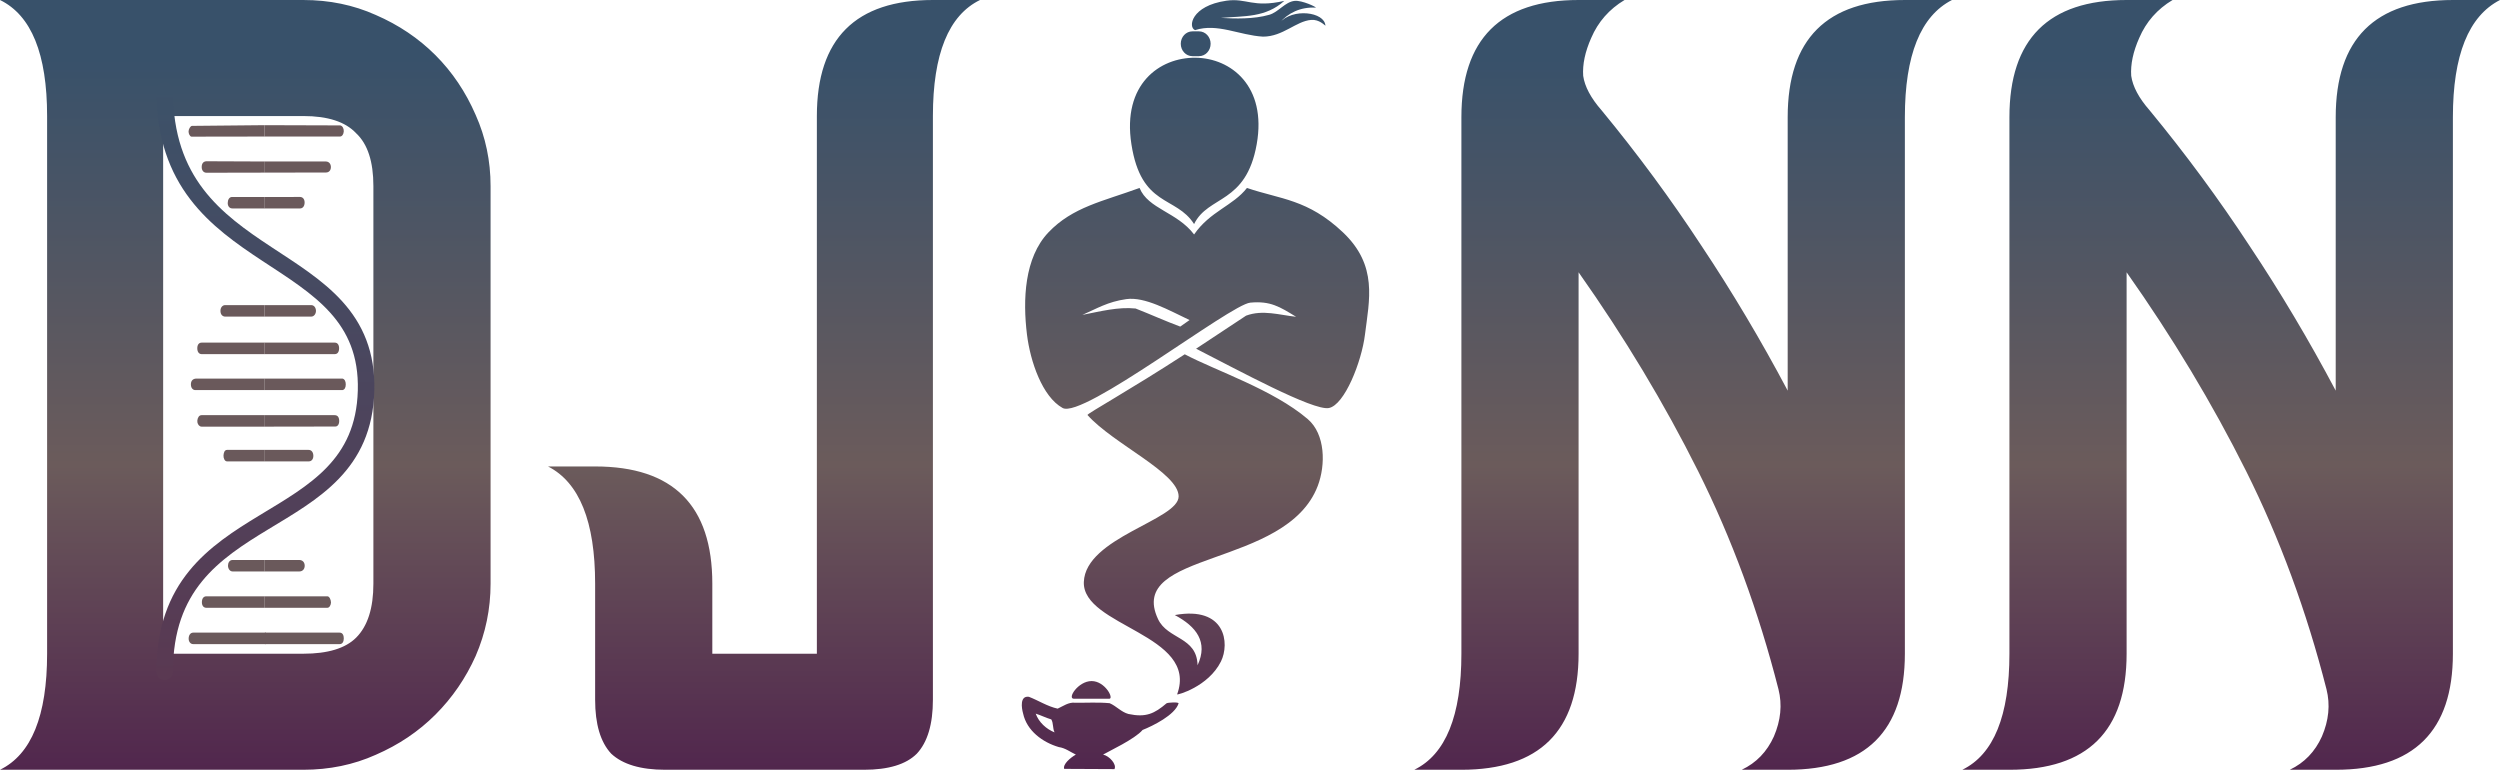
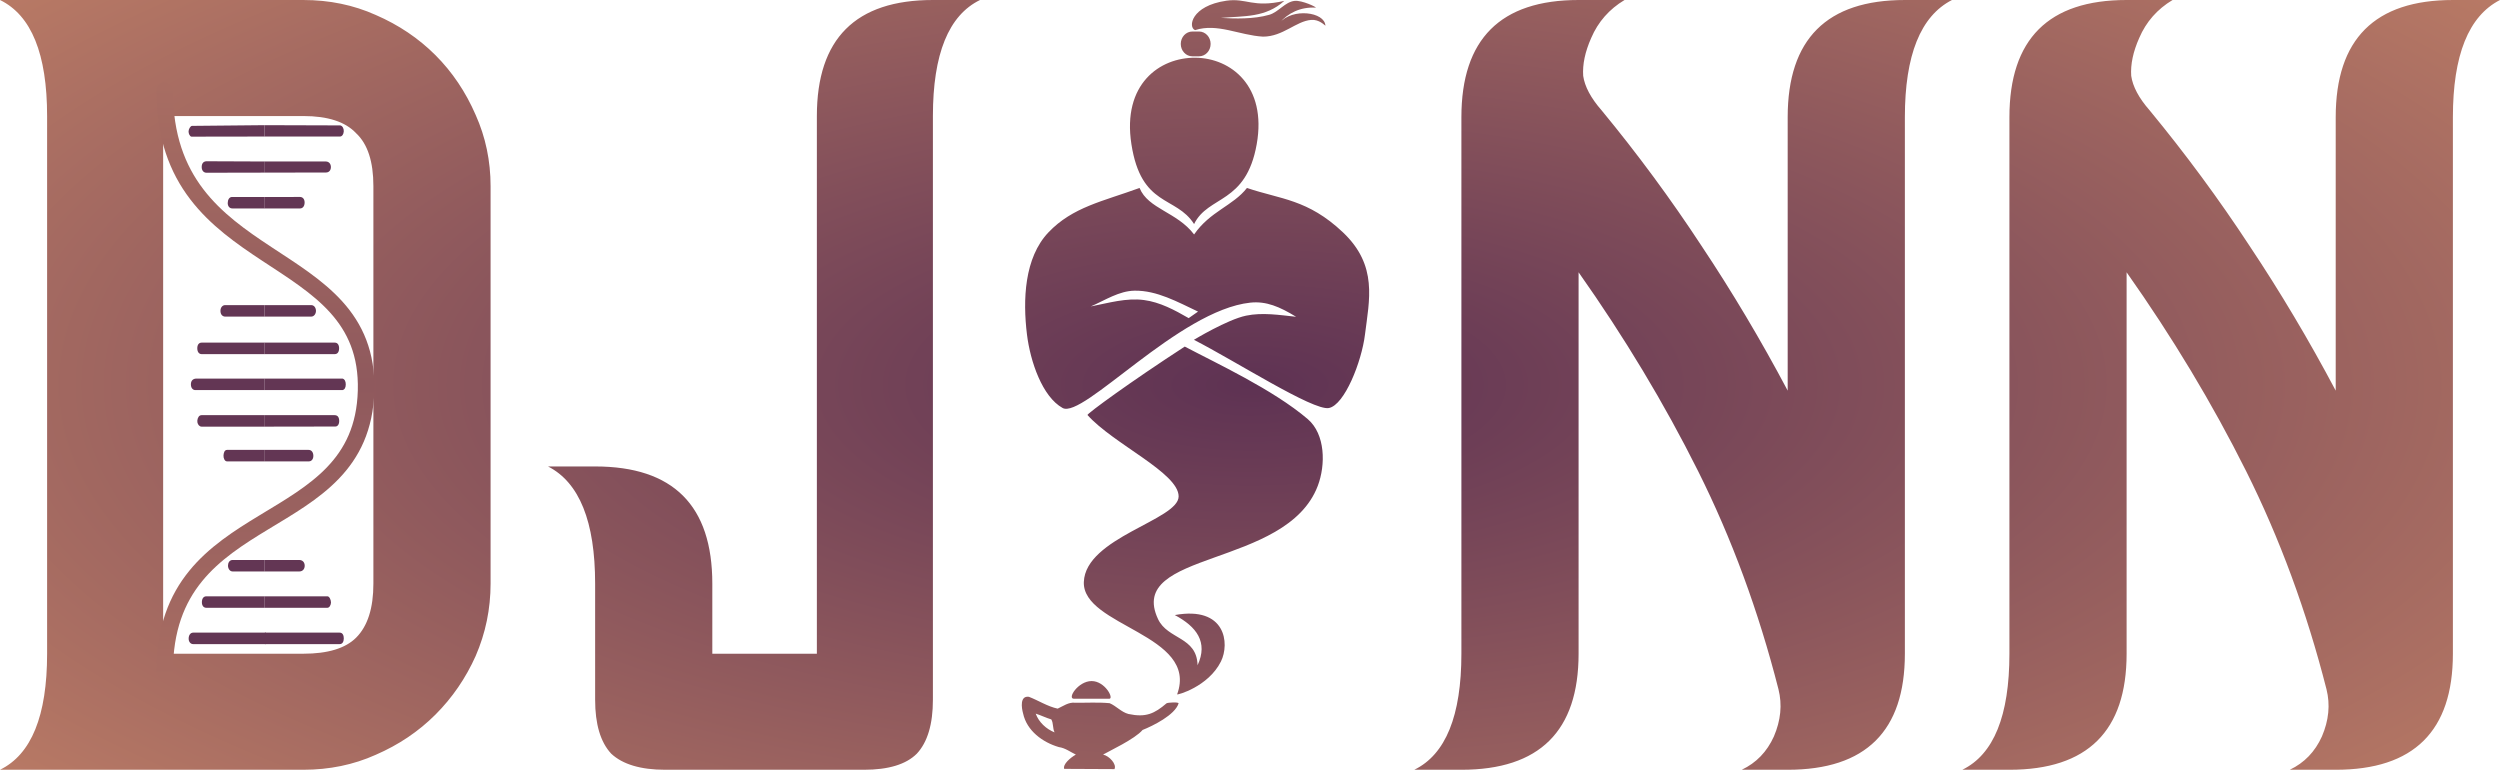
<svg xmlns="http://www.w3.org/2000/svg" xmlns:xlink="http://www.w3.org/1999/xlink" width="1095.071mm" height="337.177mm" viewBox="0 0 1095.071 337.177" version="1.1" id="svg1" xml:space="preserve">
  <defs id="defs1">
+     <linearGradient id="linearGradient104">
+       <stop style="stop-color:#5e3253;stop-opacity:1;" offset="0" id="stop105" />
+       <stop style="stop-color:#d7926b;stop-opacity:1;" offset="1" id="stop106" />
+     </linearGradient>
    <linearGradient id="linearGradient87">
-       <stop style="stop-color:#5a3952;stop-opacity:1" offset="0" id="stop86" />
-       <stop style="stop-color:#3c5269;stop-opacity:1" offset="1" id="stop87" />
-     </linearGradient>
-     <linearGradient id="linearGradient61">
-       <stop style="stop-color:#491649;stop-opacity:1;" offset="0" id="stop60" />
-       <stop style="stop-color:#6b5b5b;stop-opacity:1;" offset="0.496" id="stop1" />
-       <stop style="stop-color:#38516a;stop-opacity:1;" offset="1" id="stop61" />
+       <stop style="stop-color:#a86d62;stop-opacity:1;" offset="0" id="stop87" />
+       <stop style="stop-color:#8f595d;stop-opacity:1;" offset="0.493" id="stop107" />
+       <stop style="stop-color:#a86d62;stop-opacity:1;" offset="1" id="stop86" />
    </linearGradient>
    <linearGradient id="linearGradient58">
      <stop style="stop-color:#440240;stop-opacity:1;" offset="0" id="stop58" />
      <stop style="stop-color:#1c48d6;stop-opacity:1;" offset="1" id="stop59" />
    </linearGradient>
    <rect x="261.767" y="-520.455" width="917.725" height="360.315" id="rect1" />
    <rect x="261.767" y="-520.455" width="917.725" height="360.315" id="rect2" />
    <rect x="261.767" y="-520.455" width="917.725" height="360.315" id="rect4" />
    <linearGradient xlink:href="#linearGradient58" id="linearGradient59" x1="-201.362" y1="765.885" x2="884.833" y2="418.996" gradientUnits="userSpaceOnUse" />
-     <linearGradient xlink:href="#linearGradient61" id="linearGradient60" gradientUnits="userSpaceOnUse" x1="377.607" y1="783.416" x2="377.607" y2="442.524" />
    <linearGradient xlink:href="#linearGradient87" id="linearGradient85" x1="-93.423" y1="704.445" x2="-93.423" y2="453.783" gradientUnits="userSpaceOnUse" />
+     <radialGradient xlink:href="#linearGradient104" id="radialGradient106" cx="336.857" cy="580.516" fx="336.857" fy="580.516" r="528.463" gradientTransform="matrix(1.709439,0,0,0.6725057,-238.9795,190.1158)" gradientUnits="userSpaceOnUse" />
  </defs>
  <g id="layer1" transform="translate(208.3157,-407.2048)">
    <g id="g54" transform="matrix(1.03609,0,0,1.03609,-9.794739,-25.67393)" style="fill:url(#linearGradient59)">
      <g id="g43" transform="matrix(0.9641383,0,0,0.9641383,7.36805,-286.2586)" style="fill:url(#linearGradient59)" />
-       <g id="layer1-8" transform="matrix(0.7552756,0,0,0.9828926,-159.0376,437.5126)" style="fill:#6a595b;fill-opacity:1">
-         <g transform="matrix(-0.503974,0,0,-0.503974,754.0248,691.2386)" id="g1054-9-7" style="fill:#6a595b;fill-opacity:1">
-           <g id="g1052-7-92" style="fill:#6a595b;fill-opacity:1">
-             <g id="g1046-7-0" style="fill:#6a595b;fill-opacity:1" />
-             <g id="g2139-2" transform="translate(795.4881,-163.3592)" style="fill:#6a595b;fill-opacity:1">
-               <g id="g2112-3" style="fill:#6a595b;fill-opacity:1">
-                 <g id="g87" style="fill:#6a595b;fill-opacity:1">
-                   <path class="st7" d="m 408.2,1467.698 84.1,0.202 v -9.703 h -83.6 c -2.4,0 -4.1,1.92 -4.3,4.447 -0.1,2.527 1.4,4.548 3.8,5.054 z" id="path1002-6-7" style="clip-rule:evenodd;fill:#6a595b;fill-opacity:1;fill-rule:evenodd;stroke-width:1.005" />
-                   <path class="st8" d="m 573,1467.294 c 1.7,-0.101 3.7,-2.628 3.8,-4.649 0.1,-1.92 -1.4,-4.346 -3.2,-4.548 l -81.3,0.101 v 9.703 z" id="path1004-7-5" style="clip-rule:evenodd;fill:#6a595b;fill-opacity:1;fill-rule:evenodd;stroke-width:1.005" />
-                   <path class="st8" d="m 571.6,1034.8 c 3.1,0 5.1,-2.123 5.1,-5.155 0,-2.628 -2.1,-4.649 -5,-4.649 h -80.742 v 9.804 z" id="path1006-3-9" style="clip-rule:evenodd;fill:#6a595b;fill-opacity:1;fill-rule:evenodd;stroke-width:1.005" />
-                   <path class="st7" d="m 408.995,1034.8 h 83 v -9.804 h -83 c -3.606,0 -4.6,2.65 -4.6,4.902 0,2.252 1,4.902 4.6,4.902 z" id="path1008-6-2" style="clip-rule:evenodd;fill:#6a595b;fill-opacity:1;fill-rule:evenodd;stroke-width:1.005" />
-                   <path class="st9" d="m 556.392,1437.1 c 3.505,0.1 5.808,-1.6 5.808,-4.8 0.1,-2.9 -2.003,-5 -5.308,-5 L 492.1,1427.4 v 9.5 z" id="path1010-5-2" style="clip-rule:evenodd;fill:#6a595b;fill-opacity:1;fill-rule:evenodd;stroke-width:1.001" />
-                   <path class="st10" d="m 424.2,1436.9 h 67.9 v -9.5 l -67.9,0.1 c -3.4,0 -5.5,1.9 -5.5,4.7 0.1,2.8 2.2,4.6 5.5,4.7 z" id="path1012-6-8" style="clip-rule:evenodd;fill:#6a595b;fill-opacity:1;fill-rule:evenodd" />
-                   <path class="st11" d="m 509.6,1065.8 c 0,0 0,0 0,0 15.8,0 31.6,0 47.4,0 3.2,0 5,-1.94 5,-5.106 0,-2.86 -1.9,-4.698 -4.9,-4.698 -21.6,0 -43.3,0 -64.9,0 v 9.804 c 5.7,0 11.6,0 17.4,0 z" id="path1014-3-9" style="clip-rule:evenodd;fill:#6a595b;fill-opacity:1;fill-rule:evenodd;stroke-width:1.011" />
-                   <path class="st12" d="m 422.5,1065.8 h 69.7 v -9.804 h -69.6 c -2.2,0 -3.9,2.27 -4,4.541 0.1,2.477 1.8,5.16 3.9,5.263 z" id="path1016-9-7" style="clip-rule:evenodd;fill:#6a595b;fill-opacity:1;fill-rule:evenodd;stroke-width:1.016" />
-                   <path class="st10" d="m 453.9,1096.8 h 38.3 v -9.804 h -38.3 c -4.1,0 -6.1,2.293 -6.1,4.902 0,2.609 2,4.902 6.1,4.902 z" id="path1018-4-3" style="clip-rule:evenodd;fill:#6a595b;fill-opacity:1;fill-rule:evenodd;stroke-width:1" />
-                   <path class="st9" d="m 528.1,1096.8 c 3.4,-0.1 4.934,-2.591 4.9,-4.902 -0.035,-2.382 -1.9,-4.902 -5.2,-4.902 h -35.6 v 9.804 z" id="path1020-8-6" style="clip-rule:evenodd;fill:#6a595b;fill-opacity:1;fill-rule:evenodd;stroke-width:1" />
-                   <path class="st9" d="m 528.462,1406.623 c 3.1,0 4.838,-2.369 4.838,-5.186 0,-2.723 -2,-4.601 -5.1,-4.601 h -36 v 9.765 z" id="path1022-1-1" style="clip-rule:evenodd;fill:#6a595b;fill-opacity:1;fill-rule:evenodd;stroke-width:0.969" />
-                   <path class="st10" d="m 452.805,1406.628 39.495,-0.026 v -9.765 l -39.3,-0.013 c -2.9,0 -5.002,1.813 -5.1,4.864 -0.098,3.051 2.005,4.846 4.905,4.94 z" id="path1024-2-29" style="clip-rule:evenodd;fill:#6a595b;fill-opacity:1;fill-rule:evenodd;stroke-width:0.969" />
-                   <path class="st11" d="m 405.7,1251.6 h 86.5 v -9.804 h -86.5 c -2.3,0.505 -3.5,2.123 -3.5,4.851 0,2.628 1.2,4.447 3.5,4.953 z" id="path1026-9-3" style="clip-rule:evenodd;fill:#6a595b;fill-opacity:1;fill-rule:evenodd;stroke-width:1.005" />
-                   <path class="st12" d="m 568.7,1251.6 c 3.102,-0.187 5.588,-1.69 5.509,-5.072 -0.079,-3.382 -2.709,-4.732 -4.909,-4.732 h -77.1 v 9.804 z" id="path1028-3-1" style="clip-rule:evenodd;fill:#6a595b;fill-opacity:1;fill-rule:evenodd;stroke-width:0.995" />
-                   <path class="st7" d="m 509.3,1282.3 v 0 h 53 c 2.8,0 4.7,-1.583 4.8,-4.596 0.1,-3.013 -1.6,-5.106 -4.6,-5.208 h -70.2 v 9.804 z" id="path1030-9-9" style="clip-rule:evenodd;fill:#6a595b;fill-opacity:1;fill-rule:evenodd;stroke-width:1.011" />
-                   <path class="st8" d="m 414.3,1282.3 h 78.1 v -9.804 h -78 c -3,0 -4.7,1.767 -4.8,4.75 -0.1,2.983 1.6,5.054 4.7,5.054 z" id="path1032-0-4" style="clip-rule:evenodd;fill:#6a595b;fill-opacity:1;fill-rule:evenodd;stroke-width:1.005" />
-                   <path class="st11" d="m 409.5,1215.852 c 0.2,3.032 1.9,4.548 5.2,4.548 h 77.4 v -9.804 l -78.3,0.101 c -2.7,0 -4.5,2.021 -4.3,5.155 z" id="path1034-8-78" style="clip-rule:evenodd;fill:#6a595b;fill-opacity:1;fill-rule:evenodd;stroke-width:1.005" />
-                   <path class="st12" d="m 562.3,1220.4 c 0.7,0 1.4,-0.101 2,-0.404 2,-0.91 3.1,-3.538 2.7,-5.66 -0.5,-2.123 -2.4,-3.74 -4.7,-3.74 h -70.2 v 9.804 z" id="path1036-8-4" style="clip-rule:evenodd;fill:#6a595b;fill-opacity:1;fill-rule:evenodd;stroke-width:1.005" />
-                   <path class="st12" d="m 536.17,1314.327 c 2.905,0 5.265,-2.017 5.208,-4.986 -0.057,-2.969 -2.103,-4.633 -4.908,-4.818 H 492.3 v 9.804 z" id="path1038-5-5" style="clip-rule:evenodd;fill:#6a595b;fill-opacity:1;fill-rule:evenodd;stroke-width:0.961" />
-                   <path class="st11" d="m 440.6,1314.327 h 51.7 v -9.804 h -51.8 c -3,0 -5.274,2.329 -5.2,5.011 0.074,2.681 2.2,4.793 5.3,4.793 z" id="path1040-0-0" style="clip-rule:evenodd;fill:#6a595b;fill-opacity:1;fill-rule:evenodd;stroke-width:0.96" />
-                   <path class="st10" d="m 534.05,1180.958 c 2.509,-0.122 4.077,2.664 3.95,4.9 -0.127,2.236 -1.05,4.9 -3.95,4.9 H 492.1 v -9.8 z" id="path1042-9-3" style="clip-rule:evenodd;fill:#6a595b;fill-opacity:1;fill-rule:evenodd;stroke-width:0.946" />
-                   <path class="st9" d="m 443.5,1190.758 h 48.6 v -9.804 h -48.9 c -3.1,0 -5.1,2.038 -5,4.902 0.1,2.864 2,4.902 5.3,4.902 z" id="path1044-6-6" style="clip-rule:evenodd;fill:#6a595b;fill-opacity:1;fill-rule:evenodd;stroke-width:0.946" />
+       <g id="layer1-8" transform="matrix(0.7552756,0,0,0.9828926,-159.0376,437.5126)" style="fill:#633654;fill-opacity:1">
+         <g transform="matrix(-0.503974,0,0,-0.503974,754.0248,691.2386)" id="g1054-9-7" style="fill:#633654;fill-opacity:1">
+           <g id="g1052-7-92" style="fill:#633654;fill-opacity:1">
+             <g id="g1046-7-0" style="fill:#633654;fill-opacity:1" />
+             <g id="g2139-2" transform="translate(795.4881,-163.3592)" style="fill:#633654;fill-opacity:1">
+               <g id="g2112-3" style="fill:#633654;fill-opacity:1">
+                 <g id="g87" style="fill:#633654;fill-opacity:1">
+                   <path class="st7" d="m 408.2,1467.698 84.1,0.202 v -9.703 h -83.6 c -2.4,0 -4.1,1.92 -4.3,4.447 -0.1,2.527 1.4,4.548 3.8,5.054 z" id="path1002-6-7" style="clip-rule:evenodd;fill:#633654;fill-opacity:1;fill-rule:evenodd;stroke-width:1.005" />
+                   <path class="st8" d="m 573,1467.294 c 1.7,-0.101 3.7,-2.628 3.8,-4.649 0.1,-1.92 -1.4,-4.346 -3.2,-4.548 l -81.3,0.101 v 9.703 z" id="path1004-7-5" style="clip-rule:evenodd;fill:#633654;fill-opacity:1;fill-rule:evenodd;stroke-width:1.005" />
+                   <path class="st8" d="m 571.6,1034.8 c 3.1,0 5.1,-2.123 5.1,-5.155 0,-2.628 -2.1,-4.649 -5,-4.649 h -80.742 v 9.804 z" id="path1006-3-9" style="clip-rule:evenodd;fill:#633654;fill-opacity:1;fill-rule:evenodd;stroke-width:1.005" />
+                   <path class="st7" d="m 408.995,1034.8 h 83 v -9.804 h -83 c -3.606,0 -4.6,2.65 -4.6,4.902 0,2.252 1,4.902 4.6,4.902 z" id="path1008-6-2" style="clip-rule:evenodd;fill:#633654;fill-opacity:1;fill-rule:evenodd;stroke-width:1.005" />
+                   <path class="st9" d="m 556.392,1437.1 c 3.505,0.1 5.808,-1.6 5.808,-4.8 0.1,-2.9 -2.003,-5 -5.308,-5 L 492.1,1427.4 v 9.5 z" id="path1010-5-2" style="clip-rule:evenodd;fill:#633654;fill-opacity:1;fill-rule:evenodd;stroke-width:1.001" />
+                   <path class="st10" d="m 424.2,1436.9 h 67.9 v -9.5 l -67.9,0.1 c -3.4,0 -5.5,1.9 -5.5,4.7 0.1,2.8 2.2,4.6 5.5,4.7 z" id="path1012-6-8" style="clip-rule:evenodd;fill:#633654;fill-opacity:1;fill-rule:evenodd" />
+                   <path class="st11" d="m 509.6,1065.8 c 0,0 0,0 0,0 15.8,0 31.6,0 47.4,0 3.2,0 5,-1.94 5,-5.106 0,-2.86 -1.9,-4.698 -4.9,-4.698 -21.6,0 -43.3,0 -64.9,0 v 9.804 c 5.7,0 11.6,0 17.4,0 z" id="path1014-3-9" style="clip-rule:evenodd;fill:#633654;fill-opacity:1;fill-rule:evenodd;stroke-width:1.011" />
+                   <path class="st12" d="m 422.5,1065.8 h 69.7 v -9.804 h -69.6 c -2.2,0 -3.9,2.27 -4,4.541 0.1,2.477 1.8,5.16 3.9,5.263 z" id="path1016-9-7" style="clip-rule:evenodd;fill:#633654;fill-opacity:1;fill-rule:evenodd;stroke-width:1.016" />
+                   <path class="st10" d="m 453.9,1096.8 h 38.3 v -9.804 h -38.3 c -4.1,0 -6.1,2.293 -6.1,4.902 0,2.609 2,4.902 6.1,4.902 z" id="path1018-4-3" style="clip-rule:evenodd;fill:#633654;fill-opacity:1;fill-rule:evenodd;stroke-width:1" />
+                   <path class="st9" d="m 528.1,1096.8 c 3.4,-0.1 4.934,-2.591 4.9,-4.902 -0.035,-2.382 -1.9,-4.902 -5.2,-4.902 h -35.6 v 9.804 z" id="path1020-8-6" style="clip-rule:evenodd;fill:#633654;fill-opacity:1;fill-rule:evenodd;stroke-width:1" />
+                   <path class="st9" d="m 528.462,1406.623 c 3.1,0 4.838,-2.369 4.838,-5.186 0,-2.723 -2,-4.601 -5.1,-4.601 h -36 v 9.765 z" id="path1022-1-1" style="clip-rule:evenodd;fill:#633654;fill-opacity:1;fill-rule:evenodd;stroke-width:0.969" />
+                   <path class="st10" d="m 452.805,1406.628 39.495,-0.026 v -9.765 l -39.3,-0.013 c -2.9,0 -5.002,1.813 -5.1,4.864 -0.098,3.051 2.005,4.846 4.905,4.94 z" id="path1024-2-29" style="clip-rule:evenodd;fill:#633654;fill-opacity:1;fill-rule:evenodd;stroke-width:0.969" />
+                   <path class="st11" d="m 405.7,1251.6 h 86.5 v -9.804 h -86.5 c -2.3,0.505 -3.5,2.123 -3.5,4.851 0,2.628 1.2,4.447 3.5,4.953 z" id="path1026-9-3" style="clip-rule:evenodd;fill:#633654;fill-opacity:1;fill-rule:evenodd;stroke-width:1.005" />
+                   <path class="st12" d="m 568.7,1251.6 c 3.102,-0.187 5.588,-1.69 5.509,-5.072 -0.079,-3.382 -2.709,-4.732 -4.909,-4.732 h -77.1 v 9.804 z" id="path1028-3-1" style="clip-rule:evenodd;fill:#633654;fill-opacity:1;fill-rule:evenodd;stroke-width:0.995" />
+                   <path class="st7" d="m 509.3,1282.3 v 0 h 53 c 2.8,0 4.7,-1.583 4.8,-4.596 0.1,-3.013 -1.6,-5.106 -4.6,-5.208 h -70.2 v 9.804 z" id="path1030-9-9" style="clip-rule:evenodd;fill:#633654;fill-opacity:1;fill-rule:evenodd;stroke-width:1.011" />
+                   <path class="st8" d="m 414.3,1282.3 h 78.1 v -9.804 h -78 c -3,0 -4.7,1.767 -4.8,4.75 -0.1,2.983 1.6,5.054 4.7,5.054 z" id="path1032-0-4" style="clip-rule:evenodd;fill:#633654;fill-opacity:1;fill-rule:evenodd;stroke-width:1.005" />
+                   <path class="st11" d="m 409.5,1215.852 c 0.2,3.032 1.9,4.548 5.2,4.548 h 77.4 v -9.804 l -78.3,0.101 c -2.7,0 -4.5,2.021 -4.3,5.155 z" id="path1034-8-78" style="clip-rule:evenodd;fill:#633654;fill-opacity:1;fill-rule:evenodd;stroke-width:1.005" />
+                   <path class="st12" d="m 562.3,1220.4 c 0.7,0 1.4,-0.101 2,-0.404 2,-0.91 3.1,-3.538 2.7,-5.66 -0.5,-2.123 -2.4,-3.74 -4.7,-3.74 h -70.2 v 9.804 z" id="path1036-8-4" style="clip-rule:evenodd;fill:#633654;fill-opacity:1;fill-rule:evenodd;stroke-width:1.005" />
+                   <path class="st12" d="m 536.17,1314.327 c 2.905,0 5.265,-2.017 5.208,-4.986 -0.057,-2.969 -2.103,-4.633 -4.908,-4.818 H 492.3 v 9.804 z" id="path1038-5-5" style="clip-rule:evenodd;fill:#633654;fill-opacity:1;fill-rule:evenodd;stroke-width:0.961" />
+                   <path class="st11" d="m 440.6,1314.327 h 51.7 v -9.804 h -51.8 c -3,0 -5.274,2.329 -5.2,5.011 0.074,2.681 2.2,4.793 5.3,4.793 z" id="path1040-0-0" style="clip-rule:evenodd;fill:#633654;fill-opacity:1;fill-rule:evenodd;stroke-width:0.96" />
+                   <path class="st10" d="m 534.05,1180.958 c 2.509,-0.122 4.077,2.664 3.95,4.9 -0.127,2.236 -1.05,4.9 -3.95,4.9 H 492.1 v -9.8 z" id="path1042-9-3" style="clip-rule:evenodd;fill:#633654;fill-opacity:1;fill-rule:evenodd;stroke-width:0.946" />
+                   <path class="st9" d="m 443.5,1190.758 h 48.6 v -9.804 h -48.9 c -3.1,0 -5.1,2.038 -5,4.902 0.1,2.864 2,4.902 5.3,4.902 z" id="path1044-6-6" style="clip-rule:evenodd;fill:#633654;fill-opacity:1;fill-rule:evenodd;stroke-width:0.946" />
                </g>
-                 <g id="g1050-3-1" style="fill:#6a595b;fill-opacity:1" />
+                 <g id="g1050-3-1" style="fill:#633654;fill-opacity:1" />
              </g>
            </g>
          </g>
        </g>
      </g>
-       <path id="path45" style="fill:url(#linearGradient60);stroke-width:0.471" d="m 349.339,427.505 c 3.525,-4.148 8.822,-6.852 15.305,-6.471 0.466,-0.205 -5.775,-3.157 -8.868,-2.866 -4.069,0.383 -6.833,4.741 -10.757,5.88 -6.572,1.907 -14.544,1.66 -20.485,1.324 10.035,-0.866 18.861,-0.065 26.841,-7.207 -13.387,3.082 -15.92,-1.298 -24.506,-0.06 -14.934,2.153 -16.298,11.252 -13.232,12.433 9.422,-3.05 18.667,2.174 28.717,2.753 8.457,0.007 13.911,-6.558 20.381,-7.075 3.362,-0.269 5.672,2.266 6.005,2.455 -0.264,-5.881 -13.998,-7.628 -19.4,-1.166 z m -36.833,3.551 h 2.786 c 2.724,0 4.917,2.339 4.917,5.245 0,2.906 -2.193,5.245 -4.917,5.245 h -2.786 c -2.724,0 -4.917,-2.339 -4.917,-5.245 0,-2.906 2.193,-5.245 4.917,-5.245 z m -6.455,280.293 c 9.278,-25.389 -40.16,-28.697 -39.443,-47.517 0.717,-18.821 40.078,-26.189 40.078,-36.169 0,-9.981 -27.589,-22.137 -38.547,-34.417 0.002,-0.687 17.828,-10.514 41.14,-25.66 13.165,6.967 37.295,14.869 51.966,27.373 7.498,6.391 7.644,19.356 4.262,28.262 -13.27,34.942 -81.22,27.169 -67.523,56.329 4.08,8.685 16.421,7.351 16.704,19.505 4.567,-9.81 -0.473,-16.34 -9.623,-21.228 21.565,-3.919 23.281,12.037 19.514,19.616 -5.333,10.732 -18.69,14.325 -18.529,13.907 z m -63.488,-152.157 c -1.787,-14.59 -1.131,-32.422 9.086,-43.152 10.217,-10.73 23.037,-13.12 38.519,-18.778 3.595,8.893 15.871,10.165 23.053,19.665 6.744,-9.795 16.494,-12.132 22.351,-19.665 14.153,4.828 25.694,4.691 40.568,18.756 14.874,14.066 11.122,28.644 9.314,43.295 -1.41,11.427 -8.634,29.729 -15.257,30.989 -6.623,1.26 -38.641,-16.157 -56.134,-25.078 l 21.138,-13.974 c 7.05,-2.621 14.099,-0.269 21.149,0.476 -6.962,-4.257 -10.884,-6.769 -19.372,-5.976 -8.488,0.793 -70.761,49.302 -79.348,44.533 -8.587,-4.769 -13.667,-19.661 -15.067,-31.092 z m 68.751,-6.083 c -8.725,-4.112 -18.906,-9.966 -26.781,-8.845 -7.875,1.12 -12.455,4.008 -18.552,6.665 7.568,-1.479 15.192,-3.465 22.51,-2.701 6.319,2.465 12.502,5.294 18.866,7.644 z m -24.598,-74.37 c -3.932,-25.337 11.95,-36.701 27.114,-36.532 14.92,0.167 30.217,11.946 25.869,36.532 -4.509,25.497 -20.517,21.545 -26.481,33.79 -7.703,-12.119 -22.345,-7 -26.503,-33.79 z m -23.487,258.079 c -2.382,-1.128 -4.489,-2.798 -7.18,-3.168 -6.858,-2.001 -13.564,-6.907 -15.125,-14.235 -0.666,-2.356 -1.43,-7.568 2.464,-7.027 4.081,1.582 7.829,4.07 12.153,5.006 2.362,-1.077 4.613,-2.797 7.344,-2.501 4.874,0.069 9.779,-0.264 14.632,0.197 2.803,1.186 4.914,3.754 7.941,4.559 7.388,1.582 11.015,-0.144 16.121,-4.516 0.461,-0.336 5.302,-0.64 5.072,0.08 -1.553,4.878 -10.848,9.466 -15.209,11.192 -3.182,3.831 -14.452,9.075 -16.701,10.412 2.64,0.57 5.871,4.11 4.814,6.142 l -21.259,-0.104 c -0.619,-1.975 2.585,-4.687 4.934,-6.038 z m -10.374,-14.869 c -2.254,-0.659 -4.399,-1.766 -6.595,-2.443 1.301,3.628 4.461,6.528 7.976,7.924 -0.875,-1.714 -0.417,-3.807 -1.381,-5.481 z m 9.574,-8.734 c -3.009,0 1.767,-7.481 7.462,-7.481 5.695,0 9.57,7.481 7.462,7.481 z M 202.799,417.8 h 19.915 c -13.276,6.476 -19.915,22.829 -19.915,49.058 v 246.746 c 0,10.362 -2.267,17.972 -6.8,22.829 -4.533,4.533 -11.981,6.8 -22.343,6.8 H 89.626 c -10.362,0 -17.972,-2.267 -22.829,-6.8 -4.533,-4.857 -6.8,-12.467 -6.8,-22.829 V 664.546 c 0,-26.229 -6.638,-42.743 -19.915,-49.543 H 59.997 c 33.029,0 49.543,16.514 49.543,49.543 v 29.629 h 44.201 V 605.288 466.858 c 0,-32.705 16.353,-49.058 49.058,-49.058 z m 410.919,0 h 19.915 c -13.276,6.8 -19.915,23.315 -19.915,49.543 v 29.629 108.316 59.258 29.629 c 0,32.705 -16.515,49.058 -49.543,49.058 h -19.429 c 6.152,-2.914 10.686,-7.61 13.6,-14.086 2.914,-6.8 3.562,-13.438 1.943,-19.915 -8.419,-33.029 -19.753,-63.791 -34,-92.287 -14.248,-28.496 -31.086,-56.505 -50.515,-84.03 v 23.315 49.058 88.887 c 0,32.705 -16.514,49.058 -49.543,49.058 h -19.915 c 13.276,-6.476 19.915,-22.829 19.915,-49.058 V 467.344 c 0,-33.029 16.514,-49.543 49.543,-49.543 h 19.429 c -6.476,3.886 -11.172,9.229 -14.086,16.029 -2.591,5.829 -3.724,11.172 -3.4,16.029 0.648,4.533 3.238,9.391 7.771,14.572 15.219,18.457 29.305,37.562 42.258,57.315 12.953,19.429 25.096,39.829 36.429,61.201 v -26.715 -59.258 -29.629 c 0,-33.029 16.515,-49.543 49.543,-49.543 z m 231.688,0 h 19.915 c -13.276,6.8 -19.915,23.315 -19.915,49.543 v 29.629 108.316 59.258 29.629 c 0,32.705 -16.514,49.058 -49.543,49.058 h -19.429 c 6.152,-2.914 10.686,-7.61 13.6,-14.086 2.914,-6.8 3.562,-13.438 1.943,-19.915 -8.419,-33.029 -19.753,-63.791 -34,-92.287 -14.248,-28.496 -31.086,-56.505 -50.515,-84.03 v 23.315 49.058 88.887 c 0,32.705 -16.514,49.058 -49.543,49.058 h -19.915 c 13.276,-6.476 19.915,-22.829 19.915,-49.058 V 467.344 c 0,-33.029 16.514,-49.543 49.543,-49.543 h 19.429 c -6.476,3.886 -11.172,9.229 -14.086,16.029 -2.591,5.829 -3.724,11.172 -3.4,16.029 0.648,4.533 3.238,9.391 7.772,14.572 15.219,18.457 29.305,37.562 42.258,57.315 12.953,19.429 25.096,39.829 36.429,61.201 v -26.715 -59.258 -29.629 c 0,-33.029 16.514,-49.543 49.543,-49.543 z m -1037.012,-5e-5 c 13.276,6.476 19.915,22.829 19.915,49.058 v 88.887 49.543 88.887 c 0,26.229 -6.638,42.581 -19.915,49.057 h 19.915 108.316 c 11.01,0 21.21,-2.105 30.6,-6.314 9.714,-4.21 18.134,-9.876 25.257,-17 7.124,-7.124 12.791,-15.382 17,-24.772 4.21,-9.714 6.314,-19.914 6.314,-30.6 V 496.487 c 0,-10.686 -2.105,-20.724 -6.314,-30.114 -4.21,-9.714 -9.876,-18.133 -17,-25.257 -7.124,-7.124 -15.543,-12.791 -25.257,-17 -9.391,-4.21 -19.59,-6.314 -30.6,-6.314 H -171.691 Z m 68.972,49.058 h 59.258 c 10.362,0 17.81,2.428 22.343,7.285 4.857,4.533 7.286,11.981 7.286,22.343 v 168.059 c 0,10.362 -2.429,17.972 -7.286,22.829 -4.533,4.533 -11.981,6.8 -22.343,6.8 h -59.258 v -88.887 -49.543 z" />
+       <path id="path45" style="fill:url(#radialGradient106);fill-opacity:1;stroke-width:0.471" d="m 349.339,427.505 c 3.525,-4.148 8.822,-6.852 15.305,-6.471 0.466,-0.205 -5.775,-3.157 -8.868,-2.866 -4.069,0.383 -6.833,4.741 -10.757,5.88 -6.572,1.907 -14.544,1.66 -20.485,1.324 10.035,-0.866 18.861,-0.065 26.841,-7.207 -13.387,3.082 -15.92,-1.298 -24.506,-0.06 -14.934,2.153 -16.298,11.252 -13.232,12.433 9.422,-3.05 18.667,2.174 28.717,2.753 8.457,0.007 13.911,-6.558 20.381,-7.075 3.362,-0.269 5.672,2.266 6.005,2.455 -0.264,-5.881 -13.998,-7.628 -19.4,-1.166 z m -36.833,14.108 h 2.786 c 2.724,0 4.917,-2.339 4.917,-5.245 0,-2.906 -2.193,-5.245 -4.917,-5.245 h -2.786 c -2.724,0 -4.917,2.339 -4.917,5.245 0,2.906 2.193,5.245 4.917,5.245 z m -6.455,269.736 c 9.278,-25.389 -40.16,-28.697 -39.443,-47.517 0.717,-18.821 40.078,-26.189 40.078,-36.169 0,-9.981 -27.589,-22.137 -38.547,-34.417 0.002,-0.687 17.828,-13.78 41.14,-28.926 13.165,6.967 37.295,18.135 51.966,30.639 7.498,6.391 7.644,19.356 4.262,28.262 -13.27,34.942 -81.22,27.169 -67.523,56.329 4.08,8.685 16.421,7.351 16.704,19.505 4.567,-9.81 -0.473,-16.34 -9.623,-21.228 21.565,-3.919 23.281,12.037 19.514,19.616 -5.333,10.732 -18.69,14.325 -18.529,13.907 z m -63.488,-152.157 c -1.787,-14.59 -1.131,-32.422 9.086,-43.152 10.217,-10.73 23.037,-13.12 38.519,-18.778 3.595,8.893 15.871,10.165 23.053,19.665 6.744,-9.795 16.494,-12.132 22.351,-19.665 14.153,4.828 25.694,4.691 40.568,18.756 14.874,14.066 11.122,28.644 9.314,43.295 -1.41,11.427 -8.634,29.729 -15.257,30.989 -6.623,1.26 -39.566,-19.916 -57.058,-28.837 0,0 14.129,-8.561 22.063,-10.215 6.903,-1.439 14.099,-0.269 21.149,0.476 -6.962,-4.257 -12.652,-6.692 -19.372,-5.976 -30.16,3.212 -70.761,49.302 -79.348,44.533 -8.587,-4.769 -13.667,-19.661 -15.067,-31.092 z m 72.327,-9.659 c -8.725,-4.112 -17.38,-8.967 -26.781,-8.845 -6.571,0.085 -12.455,4.008 -18.552,6.665 7.568,-1.479 15.019,-3.701 22.51,-2.701 6.726,0.898 12.872,4.185 18.866,7.644 z m -28.173,-70.795 c -3.932,-25.337 11.95,-36.701 27.114,-36.532 14.92,0.167 30.217,11.946 25.869,36.532 -4.509,25.497 -20.517,21.545 -26.481,33.79 -7.703,-12.119 -22.345,-7 -26.503,-33.79 z m -23.487,258.079 c -2.382,-1.128 -4.489,-2.798 -7.18,-3.168 -6.858,-2.001 -13.564,-6.907 -15.125,-14.235 -0.666,-2.356 -1.43,-7.568 2.464,-7.027 4.081,1.582 7.829,4.07 12.153,5.006 2.362,-1.077 4.613,-2.797 7.344,-2.501 4.874,0.069 9.779,-0.264 14.632,0.197 2.803,1.186 4.914,3.754 7.941,4.559 7.388,1.582 11.015,-0.144 16.121,-4.516 0.461,-0.336 5.302,-0.64 5.072,0.08 -1.553,4.878 -10.848,9.466 -15.209,11.192 -3.182,3.831 -14.452,9.075 -16.701,10.412 2.64,0.57 5.871,4.11 4.814,6.142 l -21.259,-0.104 c -0.619,-1.975 2.585,-4.687 4.934,-6.038 z m -10.374,-14.869 c -2.254,-0.659 -4.399,-1.766 -6.595,-2.443 1.301,3.628 4.461,6.528 7.976,7.924 -0.875,-1.714 -0.417,-3.807 -1.381,-5.481 z m 9.574,-8.734 c -3.009,0 1.767,-7.481 7.462,-7.481 5.695,0 9.57,7.481 7.462,7.481 z M 202.799,417.8 h 19.915 c -13.276,6.476 -19.915,22.829 -19.915,49.058 v 246.746 c 0,10.362 -2.267,17.972 -6.8,22.829 -4.533,4.533 -11.981,6.8 -22.343,6.8 H 89.626 c -10.362,0 -17.972,-2.267 -22.829,-6.8 -4.533,-4.857 -6.8,-12.467 -6.8,-22.829 V 664.546 c 0,-26.229 -6.638,-42.743 -19.915,-49.543 H 59.997 c 33.029,0 49.543,16.514 49.543,49.543 v 29.629 h 44.201 V 605.288 466.858 c 0,-32.705 16.353,-49.058 49.058,-49.058 z m 410.919,0 h 19.915 c -13.276,6.8 -19.915,23.315 -19.915,49.543 v 29.629 108.316 59.258 29.629 c 0,32.705 -16.515,49.058 -49.543,49.058 h -19.429 c 6.152,-2.914 10.686,-7.61 13.6,-14.086 2.914,-6.8 3.562,-13.438 1.943,-19.915 -8.419,-33.029 -19.753,-63.791 -34,-92.287 -14.248,-28.496 -31.086,-56.505 -50.515,-84.03 v 23.315 49.058 88.887 c 0,32.705 -16.514,49.058 -49.543,49.058 h -19.915 c 13.276,-6.476 19.915,-22.829 19.915,-49.058 V 467.344 c 0,-33.029 16.514,-49.543 49.543,-49.543 h 19.429 c -6.476,3.886 -11.172,9.229 -14.086,16.029 -2.591,5.829 -3.724,11.172 -3.4,16.029 0.648,4.533 3.238,9.391 7.771,14.572 15.219,18.457 29.305,37.562 42.258,57.315 12.953,19.429 25.096,39.829 36.429,61.201 v -26.715 -59.258 -29.629 c 0,-33.029 16.515,-49.543 49.543,-49.543 z m 231.688,0 h 19.915 c -13.276,6.8 -19.915,23.315 -19.915,49.543 v 29.629 108.316 59.258 29.629 c 0,32.705 -16.514,49.058 -49.543,49.058 h -19.429 c 6.152,-2.914 10.686,-7.61 13.6,-14.086 2.914,-6.8 3.562,-13.438 1.943,-19.915 -8.419,-33.029 -19.753,-63.791 -34,-92.287 -14.248,-28.496 -31.086,-56.505 -50.515,-84.03 v 23.315 49.058 88.887 c 0,32.705 -16.514,49.058 -49.543,49.058 h -19.915 c 13.276,-6.476 19.915,-22.829 19.915,-49.058 V 467.344 c 0,-33.029 16.514,-49.543 49.543,-49.543 h 19.429 c -6.476,3.886 -11.172,9.229 -14.086,16.029 -2.591,5.829 -3.724,11.172 -3.4,16.029 0.648,4.533 3.238,9.391 7.772,14.572 15.219,18.457 29.305,37.562 42.258,57.315 12.953,19.429 25.096,39.829 36.429,61.201 v -26.715 -59.258 -29.629 c 0,-33.029 16.514,-49.543 49.543,-49.543 z m -1037.012,-5e-5 c 13.276,6.476 19.915,22.829 19.915,49.058 v 88.887 49.543 88.887 c 0,26.229 -6.638,42.581 -19.915,49.057 h 19.915 108.316 c 11.01,0 21.21,-2.105 30.6,-6.314 9.714,-4.21 18.134,-9.876 25.257,-17 7.124,-7.124 12.791,-15.382 17,-24.772 4.21,-9.714 6.314,-19.914 6.314,-30.6 V 496.487 c 0,-10.686 -2.105,-20.724 -6.314,-30.114 -4.21,-9.714 -9.876,-18.133 -17,-25.257 -7.124,-7.124 -15.543,-12.791 -25.257,-17 -9.391,-4.21 -19.59,-6.314 -30.6,-6.314 H -171.691 Z m 68.972,49.058 h 59.258 c 10.362,0 17.81,2.428 22.343,7.285 4.857,4.533 7.286,11.981 7.286,22.343 v 168.059 c 0,10.362 -2.429,17.972 -7.286,22.829 -4.533,4.533 -11.981,6.8 -22.343,6.8 h -59.258 v -88.887 -49.543 z" />
      <path style="fill:none;fill-opacity:1;stroke:url(#linearGradient85);stroke-width:6.98;stroke-linecap:round;stroke-linejoin:round;stroke-dasharray:none" d="m -121.978,456.126 c 0,77.665 86.833,64.166 85.132,126.86 -1.701,62.694 -85.132,46.1 -85.132,118.811" id="path83" />
    </g>
  </g>
</svg>
